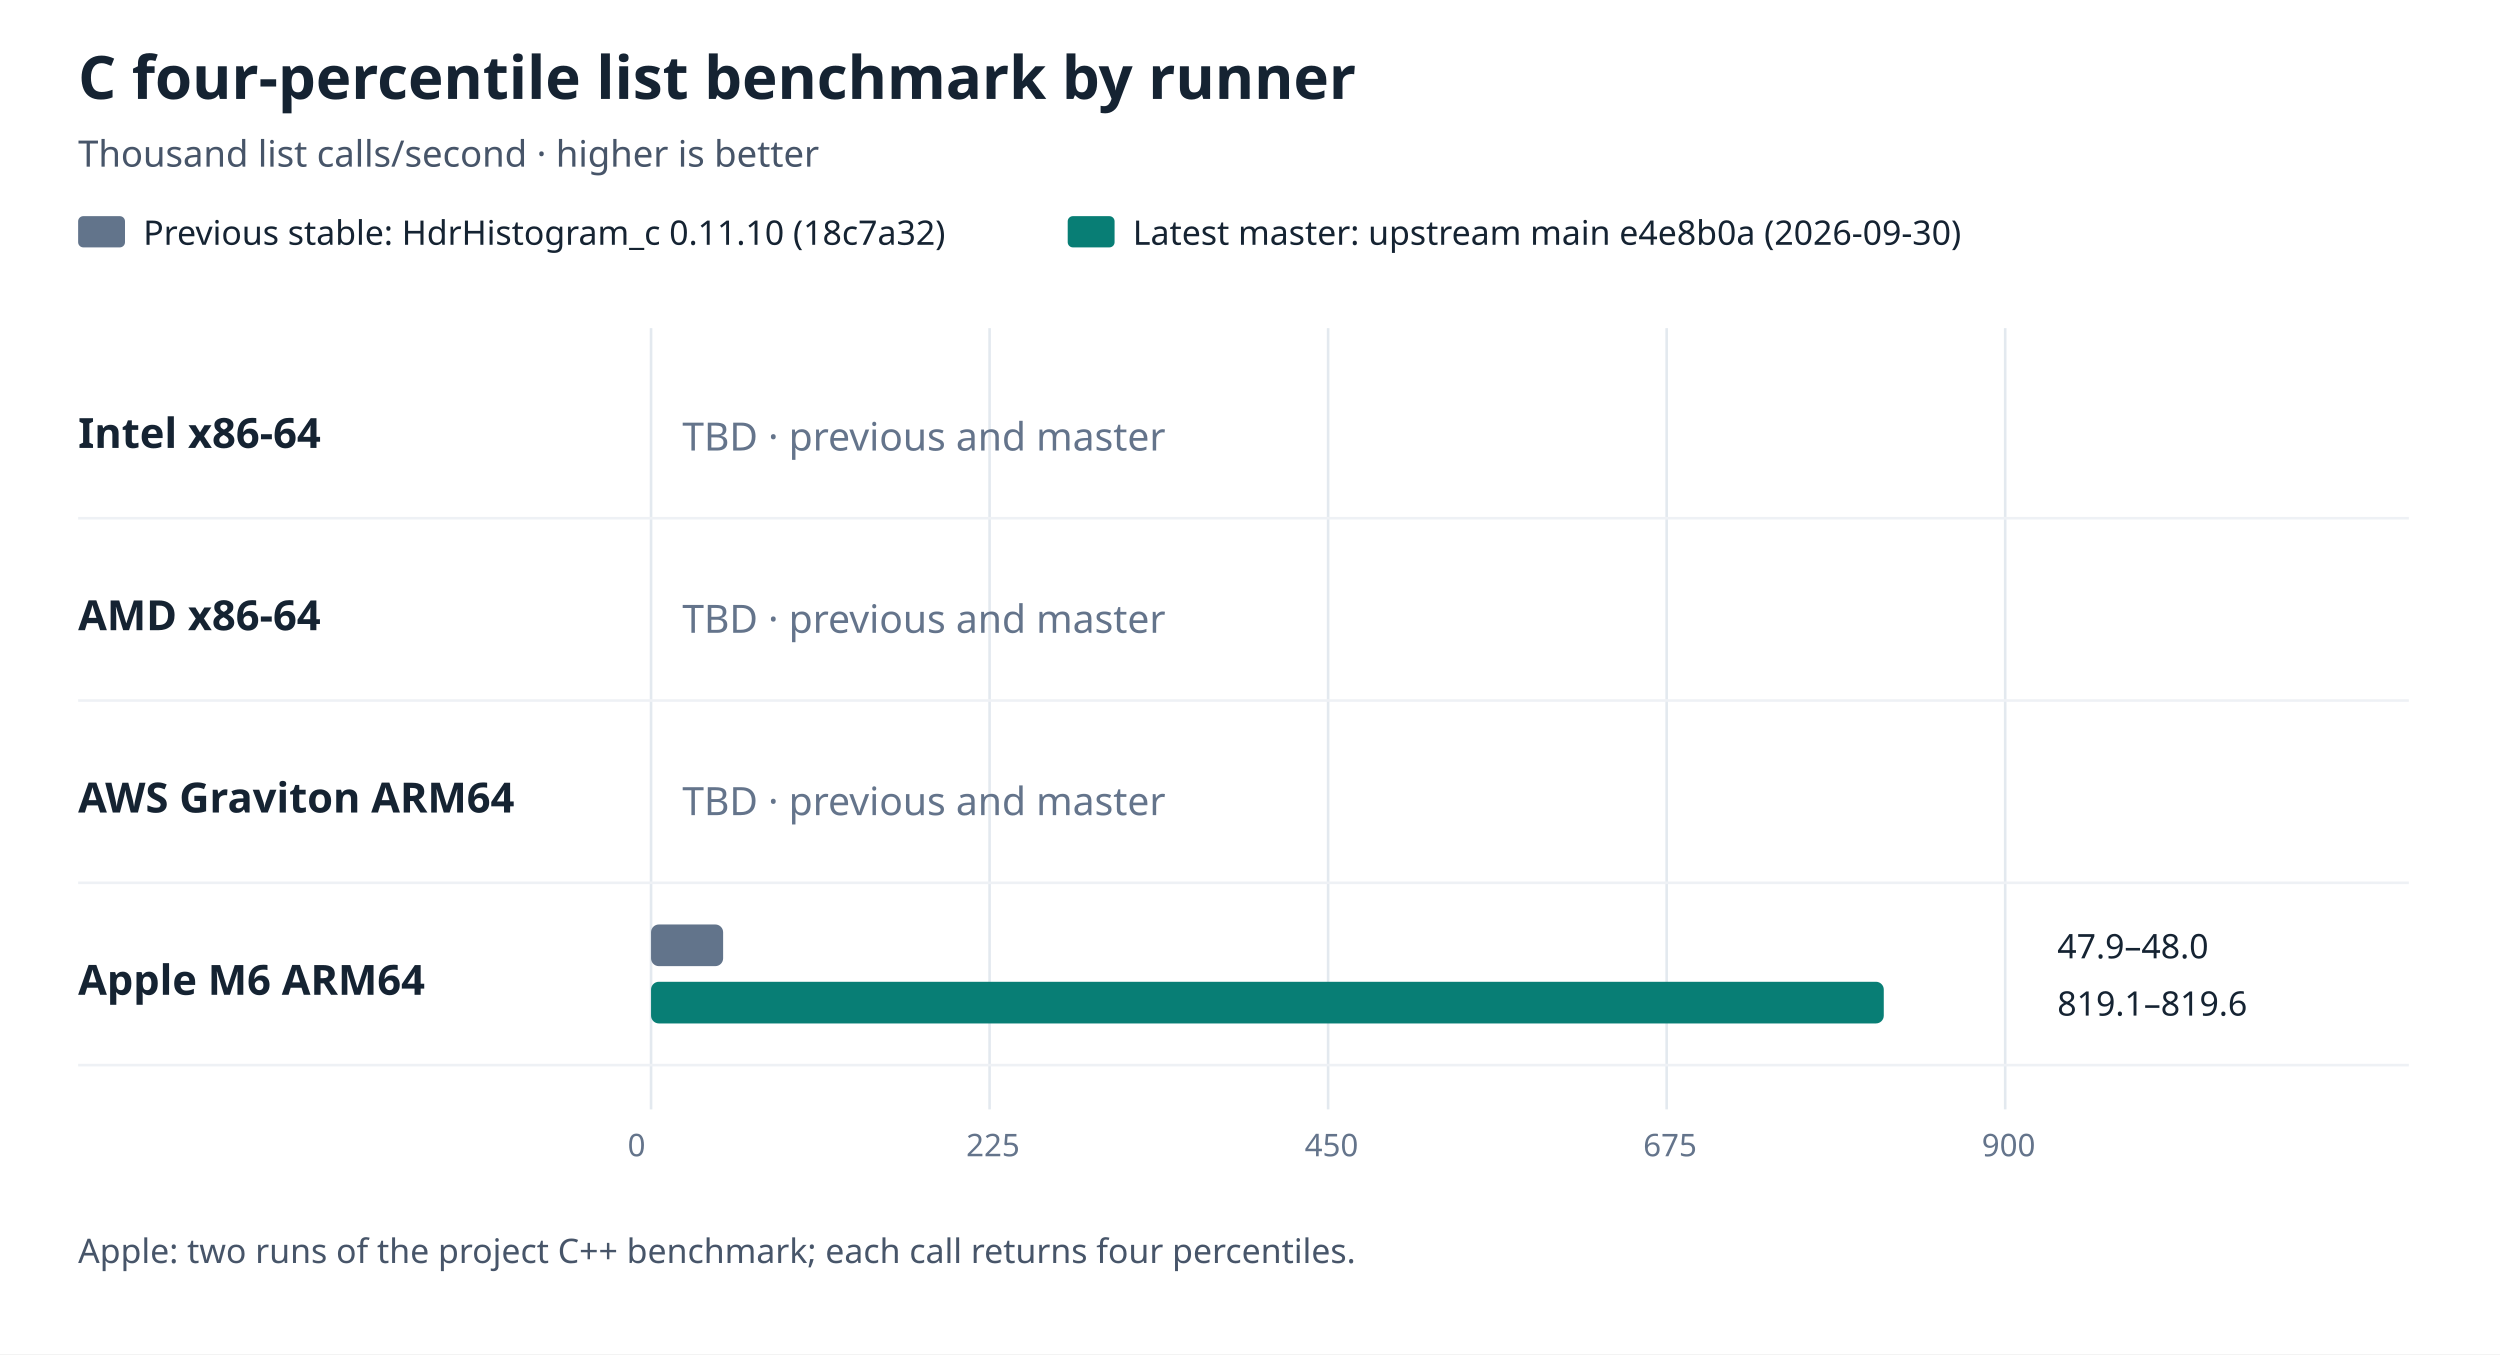
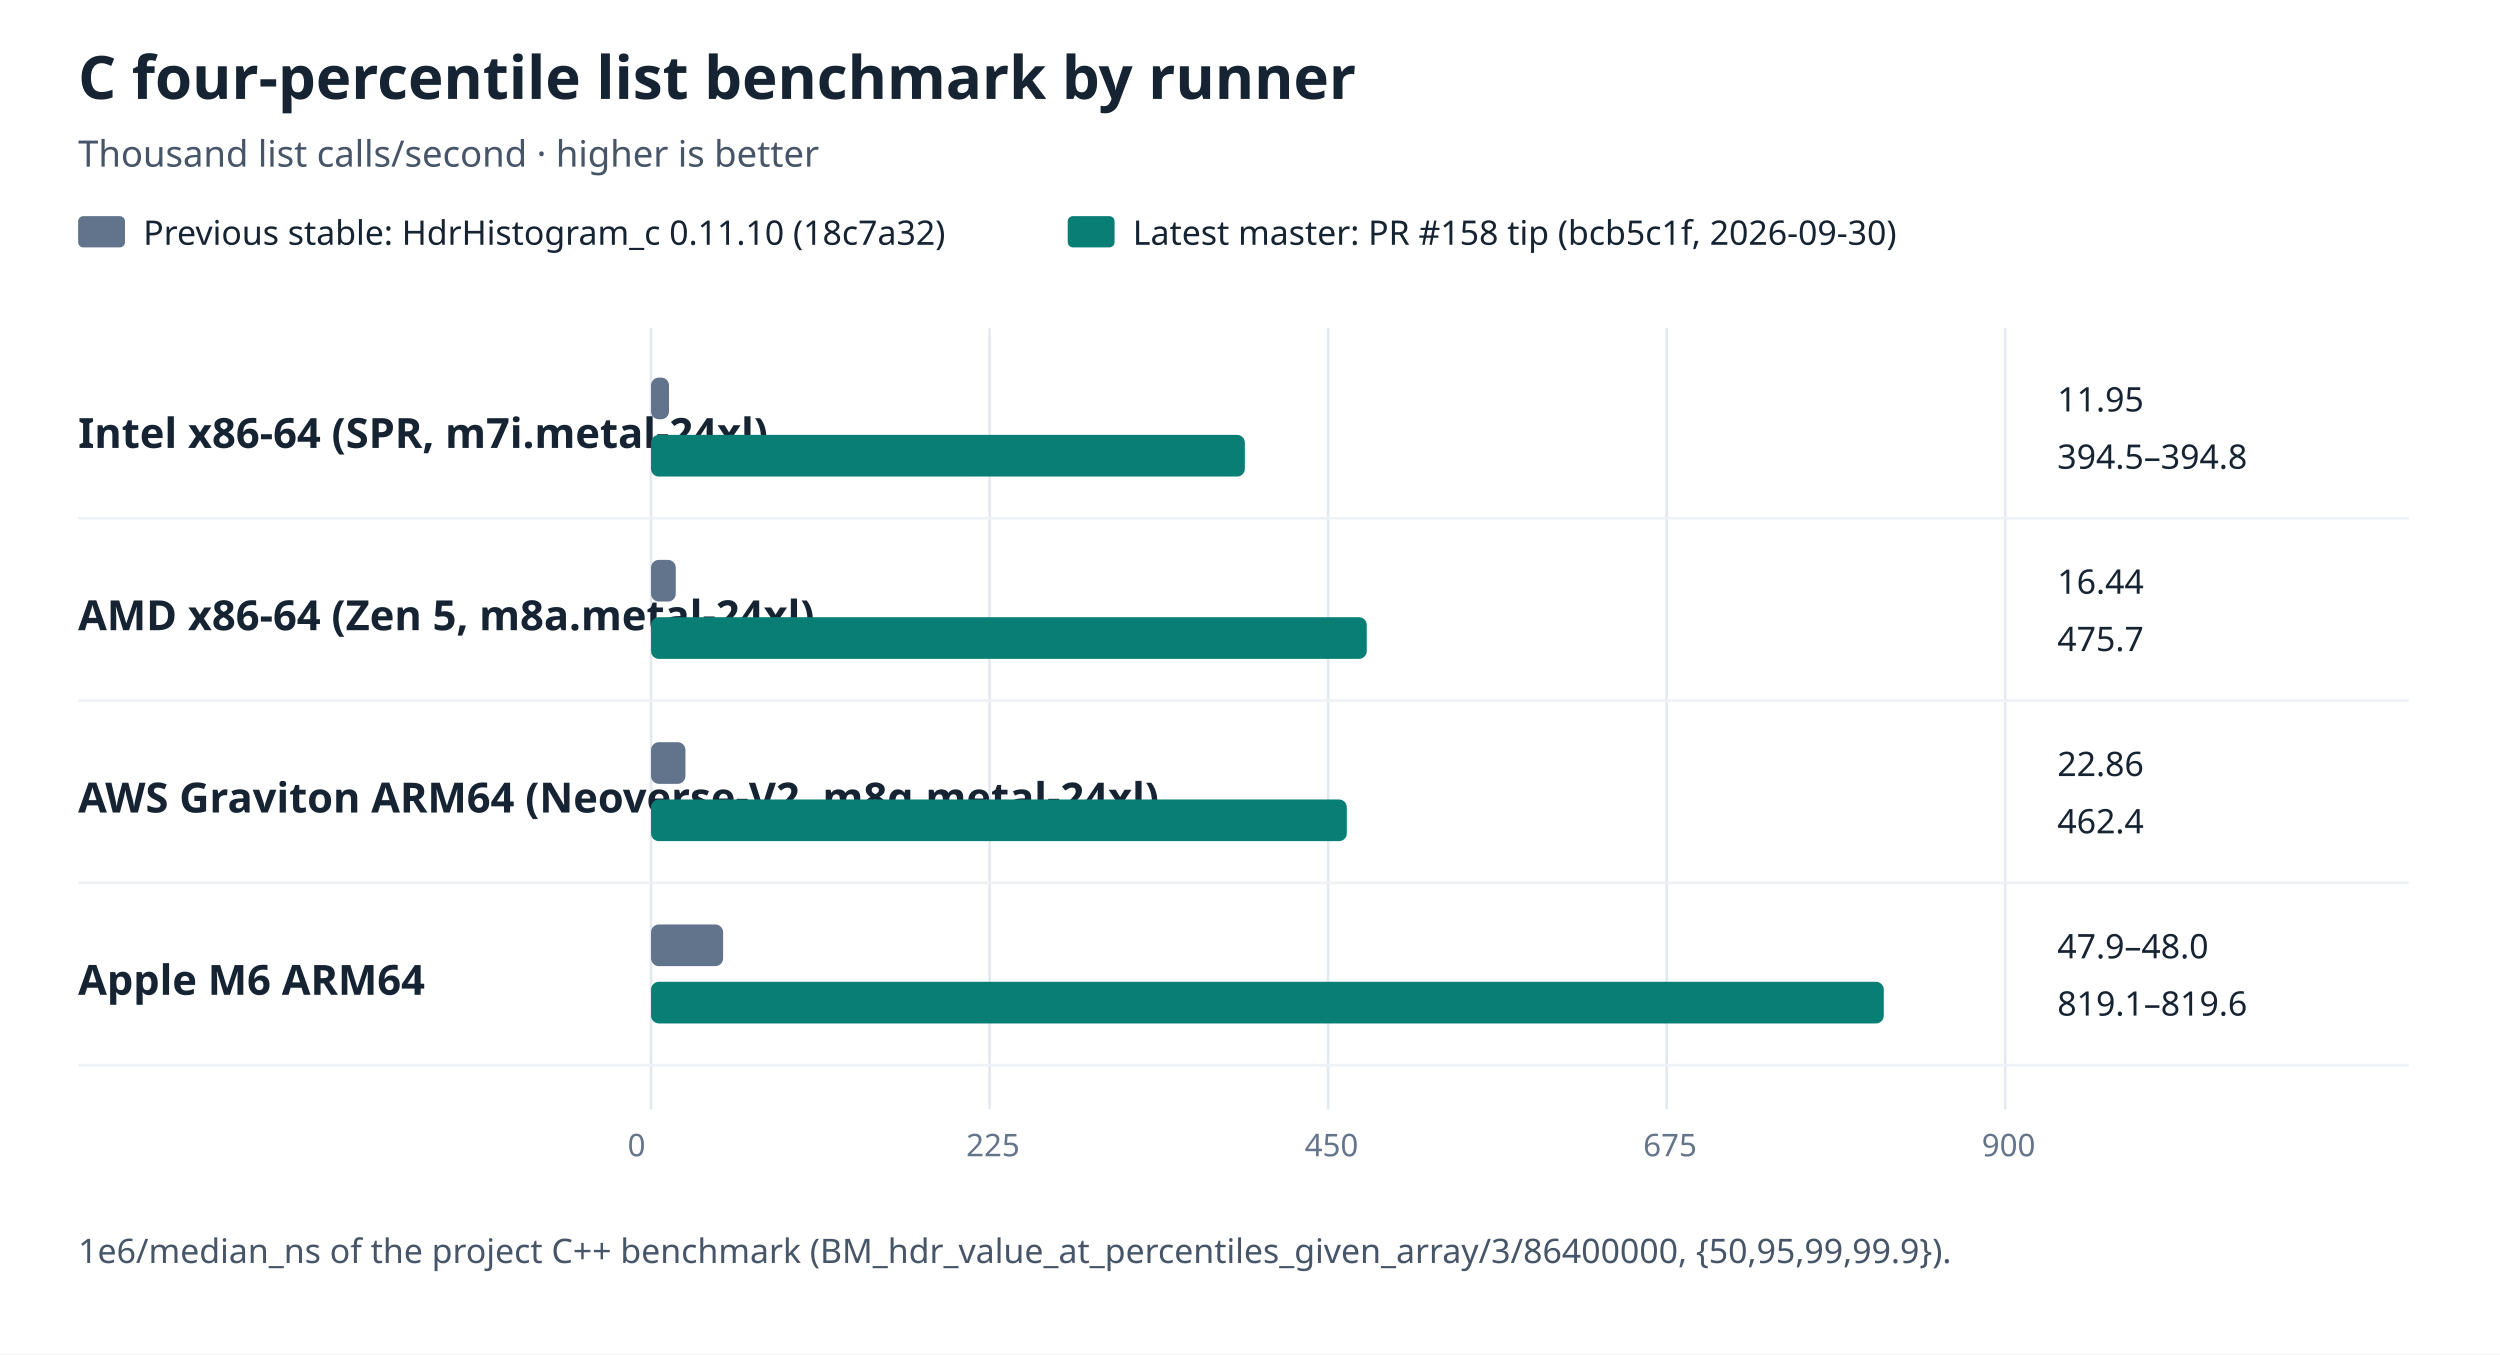
<svg xmlns="http://www.w3.org/2000/svg" width="960" height="520" viewBox="0 0 960 520" role="img" aria-label="C four-percentile list benchmark by runner: previous stable version versus latest master by runner">
  <rect width="960" height="520" fill="#ffffff" />
  <text x="30" y="38" fill="#152332" font-size="23" font-weight="bold" font-family="system-ui, sans-serif">C four-percentile list benchmark by runner</text>
  <text x="30" y="64" fill="#475569" font-size="14" font-weight="normal" font-family="system-ui, sans-serif">Thousand list calls/second · higher is better</text>
  <rect x="30" y="83" width="18" height="12" rx="2" fill="#62748b" />
  <text x="55" y="94" fill="#152332" font-size="13" font-weight="normal" font-family="system-ui, sans-serif">Previous stable: HdrHistogram_c 0.11.10 (18c7a32)</text>
  <rect x="410" y="83" width="18" height="12" rx="2" fill="#087e75" />
-   <text x="435" y="94" fill="#152332" font-size="13" font-weight="normal" font-family="system-ui, sans-serif">Latest master: upstream main e4e8b0a (2026-09-30)</text>
+   <text x="435" y="94" fill="#152332" font-size="13" font-weight="normal" font-family="system-ui, sans-serif">Latest master: PR #158 tip (bcb5c1f, 2026-09-30)</text>
  <line x1="250.0" y1="126" x2="250.0" y2="426" stroke="#e3e9ef" />
  <text x="241.0" y="444" fill="#64748b" font-size="12" font-weight="normal" font-family="system-ui, sans-serif">0</text>
  <line x1="380.0" y1="126" x2="380.0" y2="426" stroke="#e3e9ef" />
  <text x="371.0" y="444" fill="#64748b" font-size="12" font-weight="normal" font-family="system-ui, sans-serif">225</text>
  <line x1="510.0" y1="126" x2="510.0" y2="426" stroke="#e3e9ef" />
  <text x="501.0" y="444" fill="#64748b" font-size="12" font-weight="normal" font-family="system-ui, sans-serif">450</text>
  <line x1="640.0" y1="126" x2="640.0" y2="426" stroke="#e3e9ef" />
  <text x="631.0" y="444" fill="#64748b" font-size="12" font-weight="normal" font-family="system-ui, sans-serif">675</text>
  <line x1="770.0" y1="126" x2="770.0" y2="426" stroke="#e3e9ef" />
  <text x="761.0" y="444" fill="#64748b" font-size="12" font-weight="normal" font-family="system-ui, sans-serif">900</text>
-   <text x="30" y="172" fill="#152332" font-size="16" font-weight="bold" font-family="system-ui, sans-serif">Intel x86-64</text>
-   <text x="262" y="173" fill="#64748b" font-size="15" font-weight="normal" font-family="system-ui, sans-serif">TBD · previous and master</text>
+   <text x="30" y="172" fill="#152332" font-size="16" font-weight="bold" font-family="system-ui, sans-serif">Intel x86-64 (SPR, m7i.metal-24xl)</text>
+   <rect x="250" y="145" width="6.90" height="16" rx="3" fill="#62748b" />
+   <text x="790" y="158" fill="#152332" font-size="13" font-weight="normal" font-family="system-ui, sans-serif">11.95</text>
+   <rect x="250" y="167" width="228.03" height="16" rx="3" fill="#087e75" />
+   <text x="790" y="180" fill="#152332" font-size="13" font-weight="normal" font-family="system-ui, sans-serif">394.5–394.8</text>
  <line x1="30" y1="199" x2="925" y2="199" stroke="#eef1f5" />
-   <text x="30" y="242" fill="#152332" font-size="16" font-weight="bold" font-family="system-ui, sans-serif">AMD x86-64</text>
-   <text x="262" y="243" fill="#64748b" font-size="15" font-weight="normal" font-family="system-ui, sans-serif">TBD · previous and master</text>
+   <text x="30" y="242" fill="#152332" font-size="16" font-weight="bold" font-family="system-ui, sans-serif">AMD x86-64 (Zen 5, m8a.metal-24xl)</text>
+   <rect x="250" y="215" width="9.50" height="16" rx="3" fill="#62748b" />
+   <text x="790" y="228" fill="#152332" font-size="13" font-weight="normal" font-family="system-ui, sans-serif">16.44</text>
+   <rect x="250" y="237" width="274.84" height="16" rx="3" fill="#087e75" />
+   <text x="790" y="250" fill="#152332" font-size="13" font-weight="normal" font-family="system-ui, sans-serif">475.7</text>
  <line x1="30" y1="269" x2="925" y2="269" stroke="#eef1f5" />
-   <text x="30" y="312" fill="#152332" font-size="16" font-weight="bold" font-family="system-ui, sans-serif">AWS Graviton ARM64</text>
-   <text x="262" y="313" fill="#64748b" font-size="15" font-weight="normal" font-family="system-ui, sans-serif">TBD · previous and master</text>
+   <text x="30" y="312" fill="#152332" font-size="16" font-weight="bold" font-family="system-ui, sans-serif">AWS Graviton ARM64 (Neoverse-V2, m8g.metal-24xl)</text>
+   <rect x="250" y="285" width="13.21" height="16" rx="3" fill="#62748b" />
+   <text x="790" y="298" fill="#152332" font-size="13" font-weight="normal" font-family="system-ui, sans-serif">22.86</text>
+   <rect x="250" y="307" width="267.18" height="16" rx="3" fill="#087e75" />
+   <text x="790" y="320" fill="#152332" font-size="13" font-weight="normal" font-family="system-ui, sans-serif">462.4</text>
  <line x1="30" y1="339" x2="925" y2="339" stroke="#eef1f5" />
  <text x="30" y="382" fill="#152332" font-size="16" font-weight="bold" font-family="system-ui, sans-serif">Apple M6 ARM64</text>
  <rect x="250" y="355" width="27.68" height="16" rx="3" fill="#62748b" />
  <text x="790" y="368" fill="#152332" font-size="13" font-weight="normal" font-family="system-ui, sans-serif">47.9–48.0</text>
  <rect x="250" y="377" width="473.37" height="16" rx="3" fill="#087e75" />
  <text x="790" y="390" fill="#152332" font-size="13" font-weight="normal" font-family="system-ui, sans-serif">819.1–819.6</text>
  <line x1="30" y1="409" x2="925" y2="409" stroke="#eef1f5" />
-   <text x="30" y="485" fill="#475569" font-size="13" font-weight="normal" font-family="system-ui, sans-serif">Apple: two runs of the project C++ benchmark; each call returns four percentiles.</text>
+   <text x="30" y="485" fill="#475569" font-size="13" font-weight="normal" font-family="system-ui, sans-serif">1e6/median_ns of the project C++ benchmark (BM_hdr_value_at_percentiles_given_array/3/86400000, {50,95,99,99.9}).</text>
</svg>
